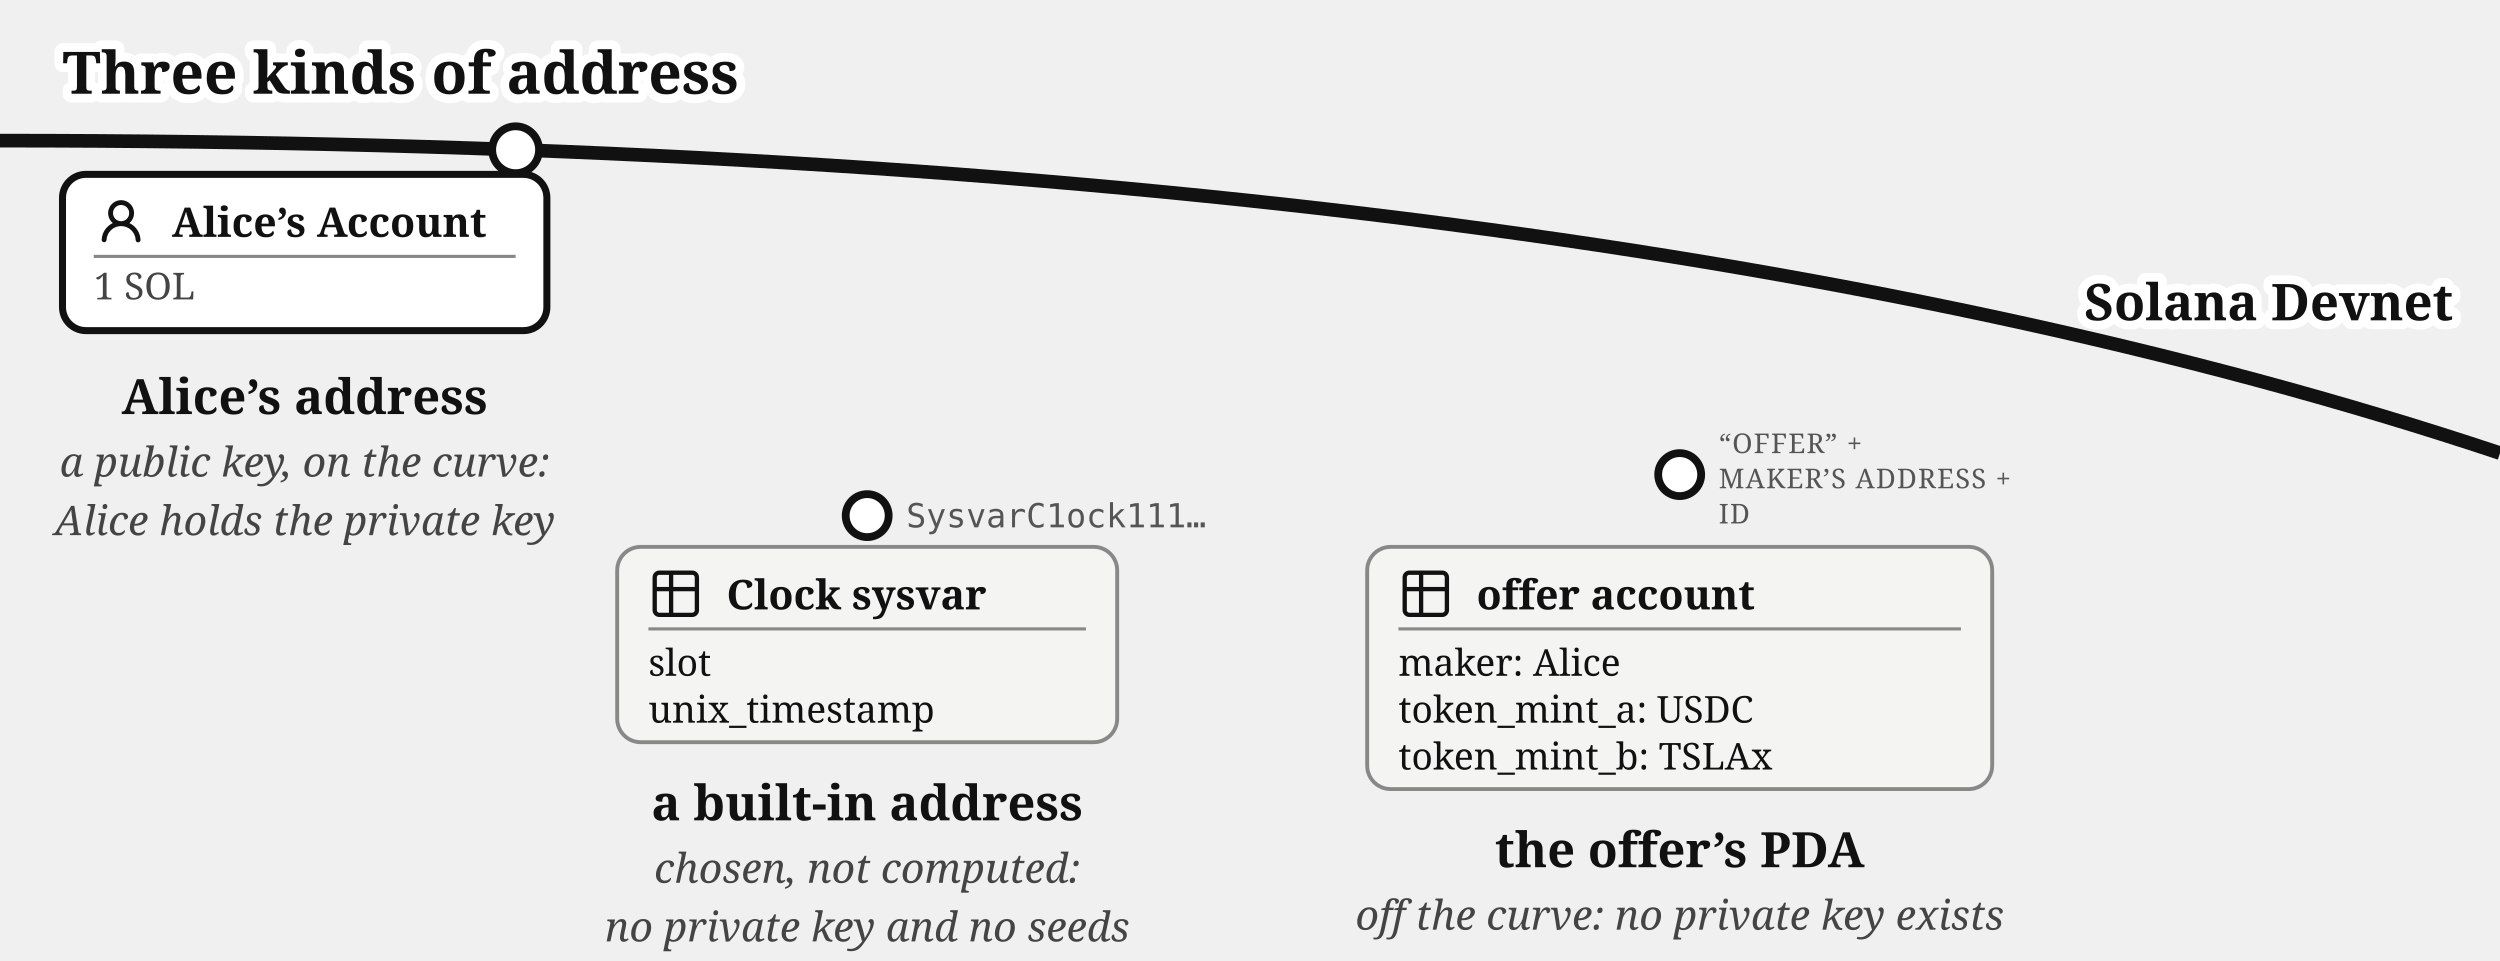
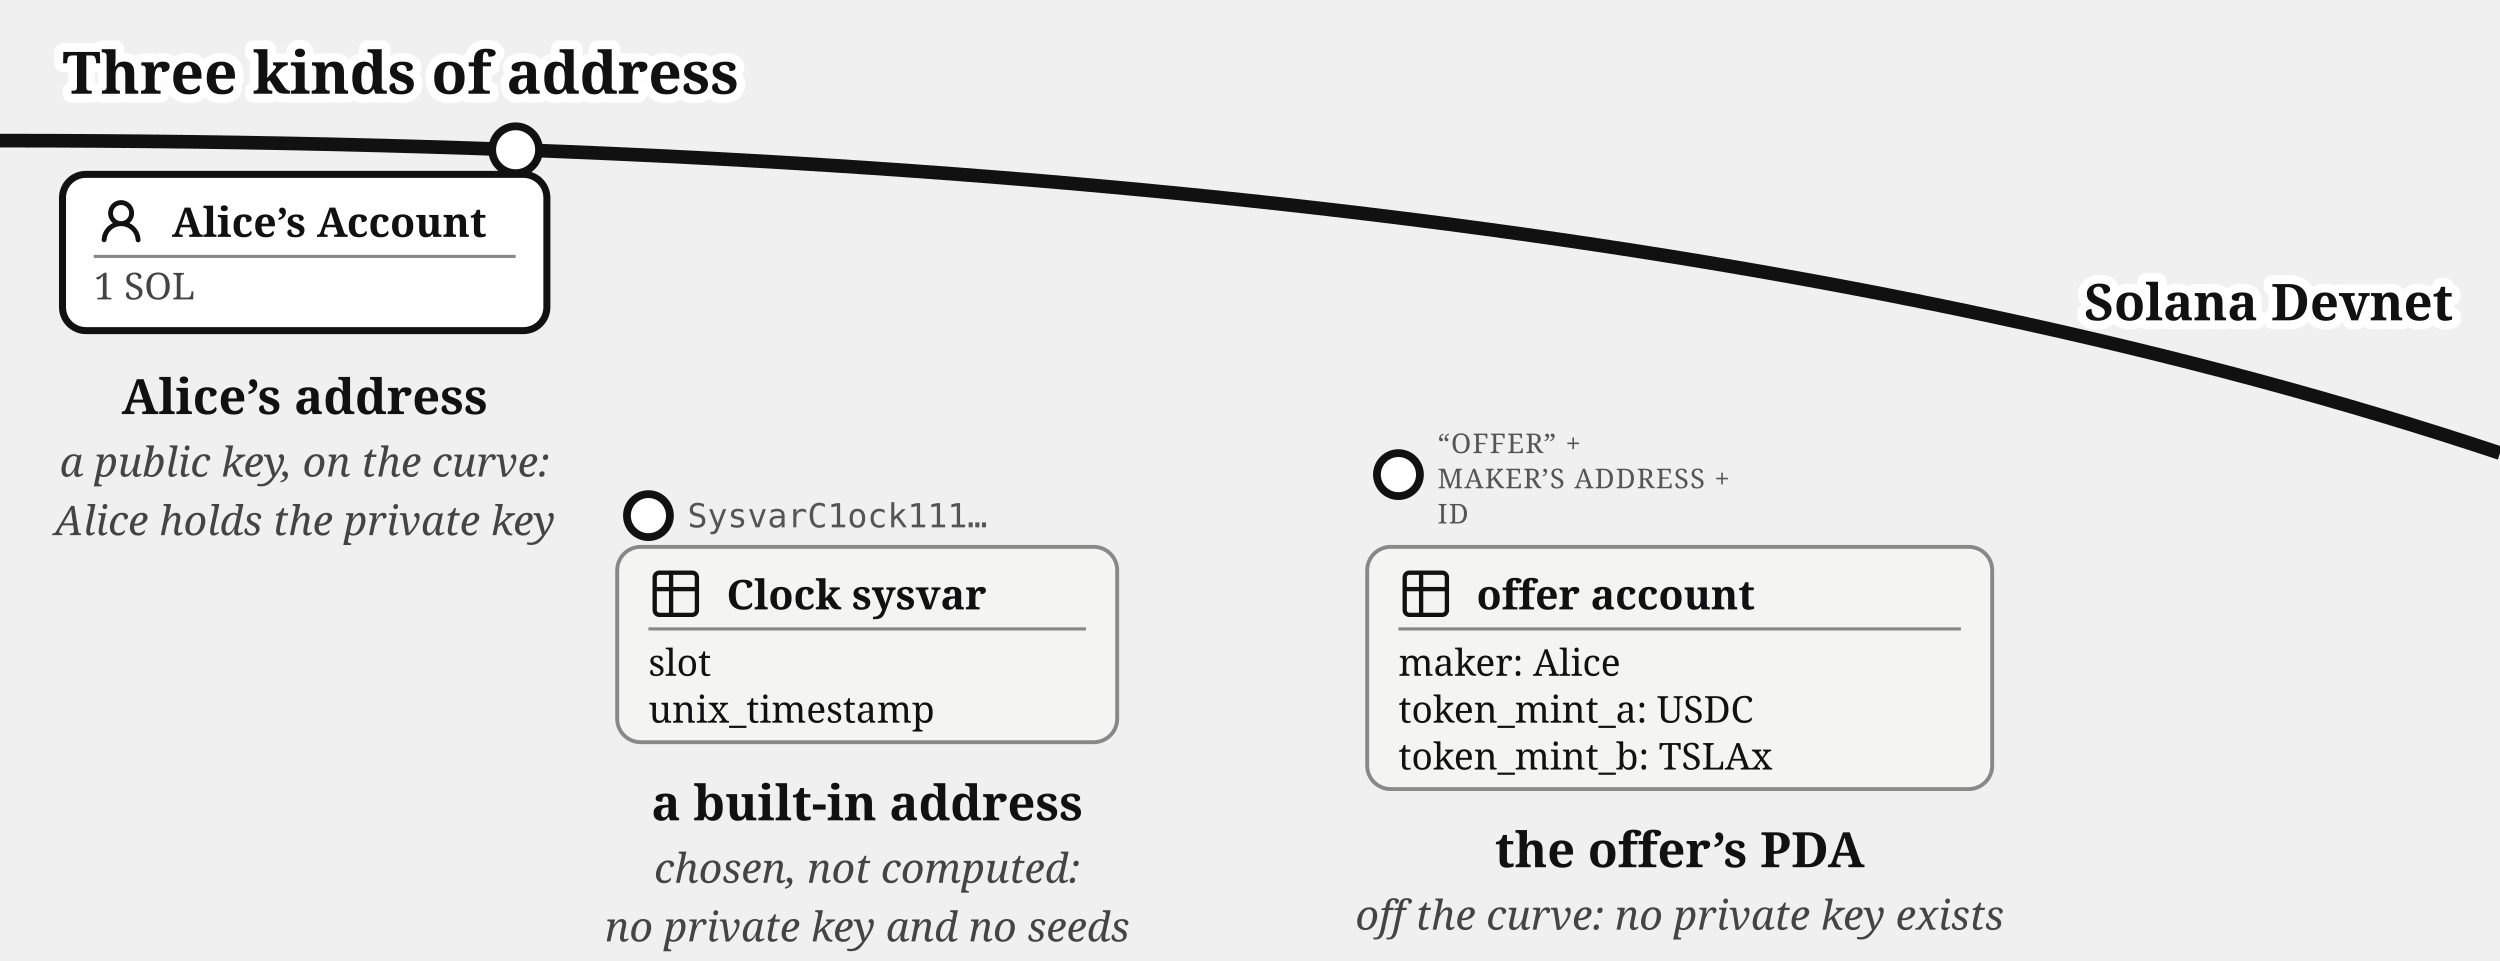
<svg xmlns="http://www.w3.org/2000/svg" viewBox="0 0 640 246" font-family="Gelasio, Georgia, serif" fill="#111">
  <text stroke="#fff" stroke-width="4.5" paint-order="stroke" stroke-linejoin="round" x="16" y="24" font-size="15" font-weight="bold">Three kinds of address</text>
  <path d="M 0,36 Q 400,36 640,116" fill="none" stroke="#111" stroke-width="3.5" />
  <text stroke="#fff" stroke-width="4.5" paint-order="stroke" stroke-linejoin="round" x="628" y="82" font-size="13" font-weight="bold" text-anchor="end">Solana Devnet</text>
  <circle cx="132" cy="38.335" r="6" fill="#fff" stroke="#111" stroke-width="2" />
  <g>
    <rect x="16" y="44.638" width="124" height="40" rx="6" fill="#fff" stroke="#111" stroke-width="1.8" />
    <g transform="translate(24,49.6382)">
      <g transform="translate(0.36,0.767) scale(0.8301)" fill="#111">
        <path d="M10.561 8.073a6 6 0 0 1 3.432 5.142a.75.75 0 1 1-1.498.07a4.5 4.5 0 0 0-8.99 0a.75.75 0 0 1-1.498-.07a6 6 0 0 1 3.431-5.142a3.999 3.999 0 1 1 5.123 0M10.5 5a2.5 2.5 0 1 0-5 0a2.5 2.5 0 0 0 5 0" />
      </g>
    </g>
    <text x="44" y="60.638" font-size="10.5" font-weight="bold">Alice’s Account</text>
    <line x1="24" y1="65.638" x2="132" y2="65.638" stroke="#888" stroke-width="0.8" />
    <text x="24" y="76.638" font-size="9.5" fill="#444">1 SOL</text>
  </g>
  <text x="78" y="106" font-size="12.5" fill="#111" text-anchor="middle" font-weight="bold">Alice’s address</text>
  <text x="78" y="122" font-size="10.5" fill="#444" text-anchor="middle" font-style="italic">a public key, on the curve:</text>
  <text x="78" y="137" font-size="10.5" fill="#444" text-anchor="middle" font-style="italic">Alice holds the private key</text>
-   <text x="232" y="135" font-size="8.5" font-family="'DejaVu Sans Mono', Menlo, monospace" fill="#555">SysvarC1ock111…</text>
-   <circle cx="222" cy="132" r="5.5" fill="#fff" stroke="#111" stroke-width="2" />
+   <text x="176" y="135" font-size="8.5" font-family="'DejaVu Sans Mono', Menlo, monospace" fill="#555">SysvarC1ock111…</text>
+   <circle cx="166" cy="132" r="5.5" fill="#fff" stroke="#111" stroke-width="2" />
  <g>
    <rect x="158" y="140" width="128" height="50" rx="6" fill="#f4f4f2" stroke="#888" />
    <g transform="translate(166,145)">
      <g transform="translate(-0.195,-0.195) scale(0.6)" fill="none" stroke="#111" stroke-linecap="round" stroke-linejoin="round" stroke-width="1.843">
        <path d="M3 5a2 2 0 0 1 2-2h14a2 2 0 0 1 2 2v14a2 2 0 0 1-2 2H5a2 2 0 0 1-2-2zm0 5h18M10 3v18" />
      </g>
    </g>
    <text x="186" y="156" font-size="10.5" font-weight="bold">Clock sysvar</text>
    <line x1="166" y1="161" x2="278" y2="161" stroke="#888" stroke-width="0.8" />
    <text x="166" y="173" font-size="9.5">slot</text>
    <text x="166" y="185" font-size="9.5">unix_timestamp</text>
  </g>
  <text x="222" y="210" font-size="12.5" fill="#111" text-anchor="middle" font-weight="bold">a built-in address</text>
  <text x="222" y="226" font-size="10.5" fill="#444" text-anchor="middle" font-style="italic">chosen, not computed:</text>
  <text x="222" y="241" font-size="10.5" fill="#444" text-anchor="middle" font-style="italic">no private key and no seeds</text>
-   <text x="440" y="116" font-size="7" letter-spacing="0.3" fill="#555">“OFFER” +</text>
-   <text x="440" y="125" font-size="7" letter-spacing="0.3" fill="#555">MAKER’S ADDRESS +</text>
-   <text x="440" y="134" font-size="7" letter-spacing="0.3" fill="#555">ID</text>
-   <circle cx="430" cy="121.5" r="5.5" fill="#fff" stroke="#111" stroke-width="2" />
+   <text x="368" y="116" font-size="7" letter-spacing="0.3" fill="#555">“OFFER” +</text>
+   <text x="368" y="125" font-size="7" letter-spacing="0.3" fill="#555">MAKER’S ADDRESS +</text>
+   <text x="368" y="134" font-size="7" letter-spacing="0.3" fill="#555">ID</text>
+   <circle cx="358" cy="121.5" r="5.5" fill="#fff" stroke="#111" stroke-width="2" />
  <g>
    <rect x="350" y="140" width="160" height="62" rx="6" fill="#f4f4f2" stroke="#888" />
    <g transform="translate(358,145)">
      <g transform="translate(-0.195,-0.195) scale(0.6)" fill="none" stroke="#111" stroke-linecap="round" stroke-linejoin="round" stroke-width="1.843">
        <path d="M3 5a2 2 0 0 1 2-2h14a2 2 0 0 1 2 2v14a2 2 0 0 1-2 2H5a2 2 0 0 1-2-2zm0 5h18M10 3v18" />
      </g>
    </g>
    <text x="378" y="156" font-size="10.5" font-weight="bold">offer account</text>
    <line x1="358" y1="161" x2="502" y2="161" stroke="#888" stroke-width="0.8" />
    <text x="358" y="173" font-size="9.5">maker: Alice</text>
    <text x="358" y="185" font-size="9.5">token_mint_a: USDC</text>
    <text x="358" y="197" font-size="9.5">token_mint_b: TSLAx</text>
  </g>
  <text x="430" y="222" font-size="12.5" fill="#111" text-anchor="middle" font-weight="bold">the offer’s PDA</text>
  <text x="430" y="238" font-size="10.5" fill="#444" text-anchor="middle" font-style="italic">off the curve: no private key exists</text>
</svg>
